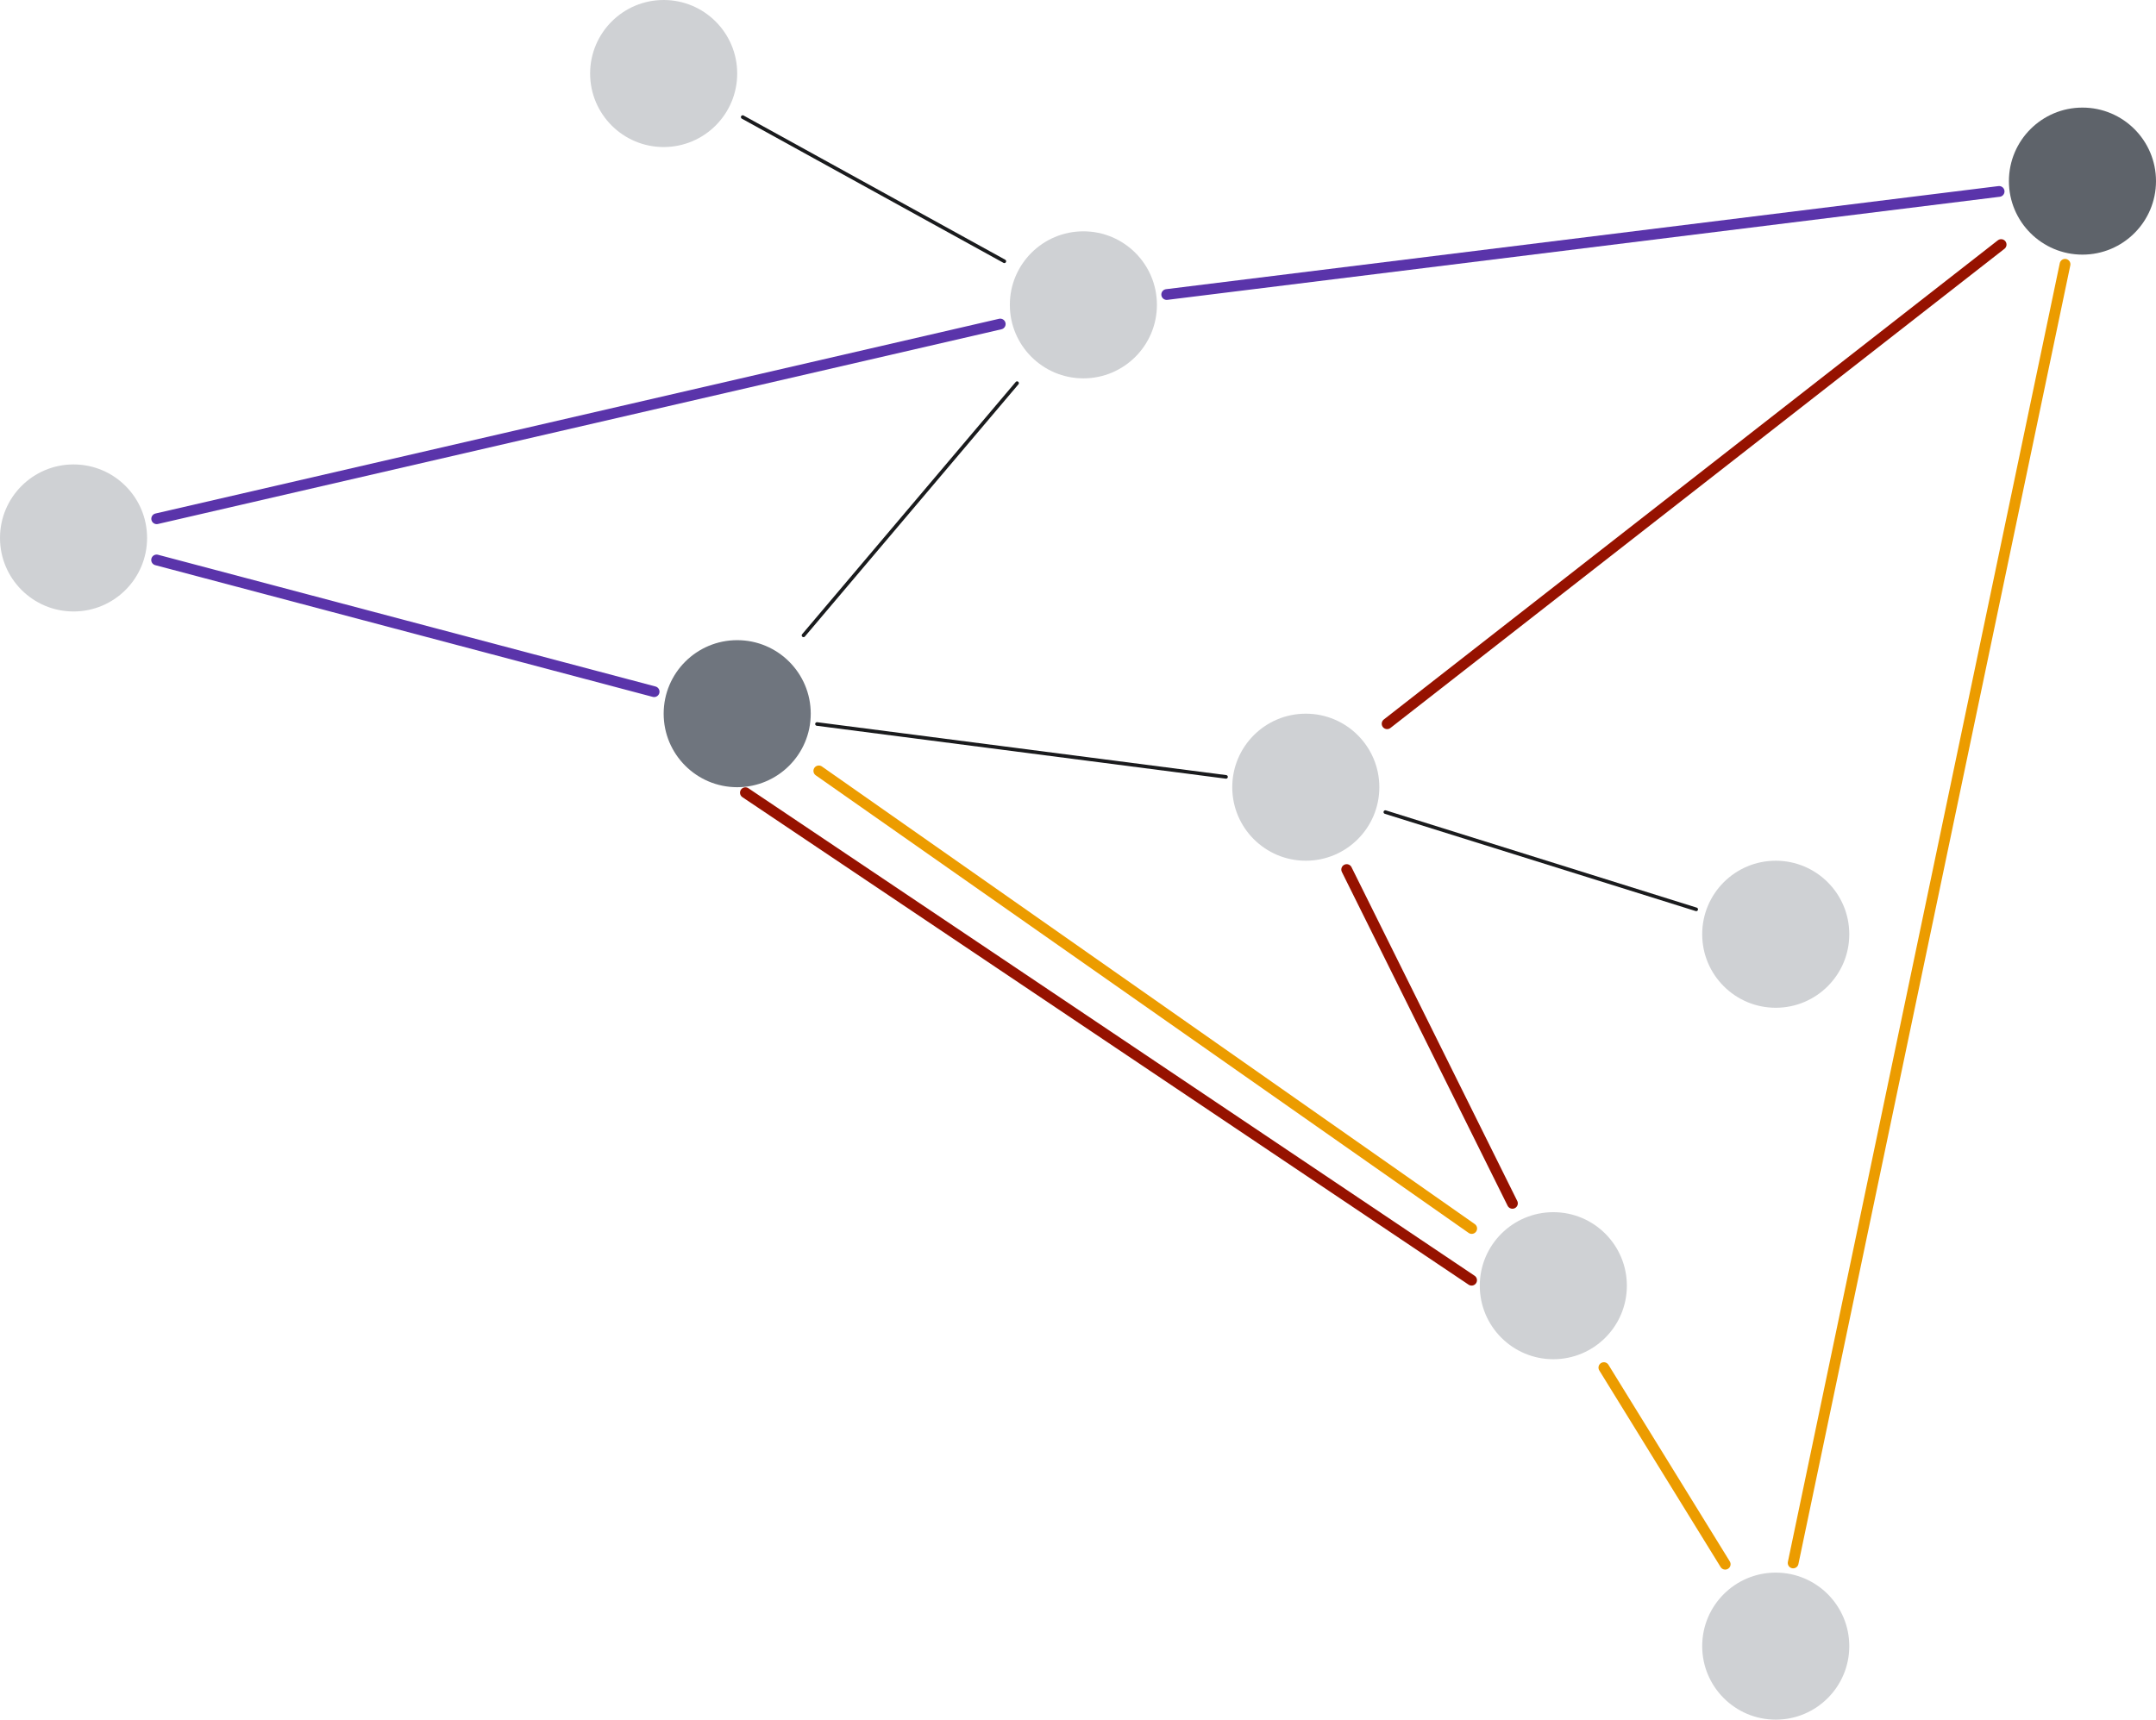
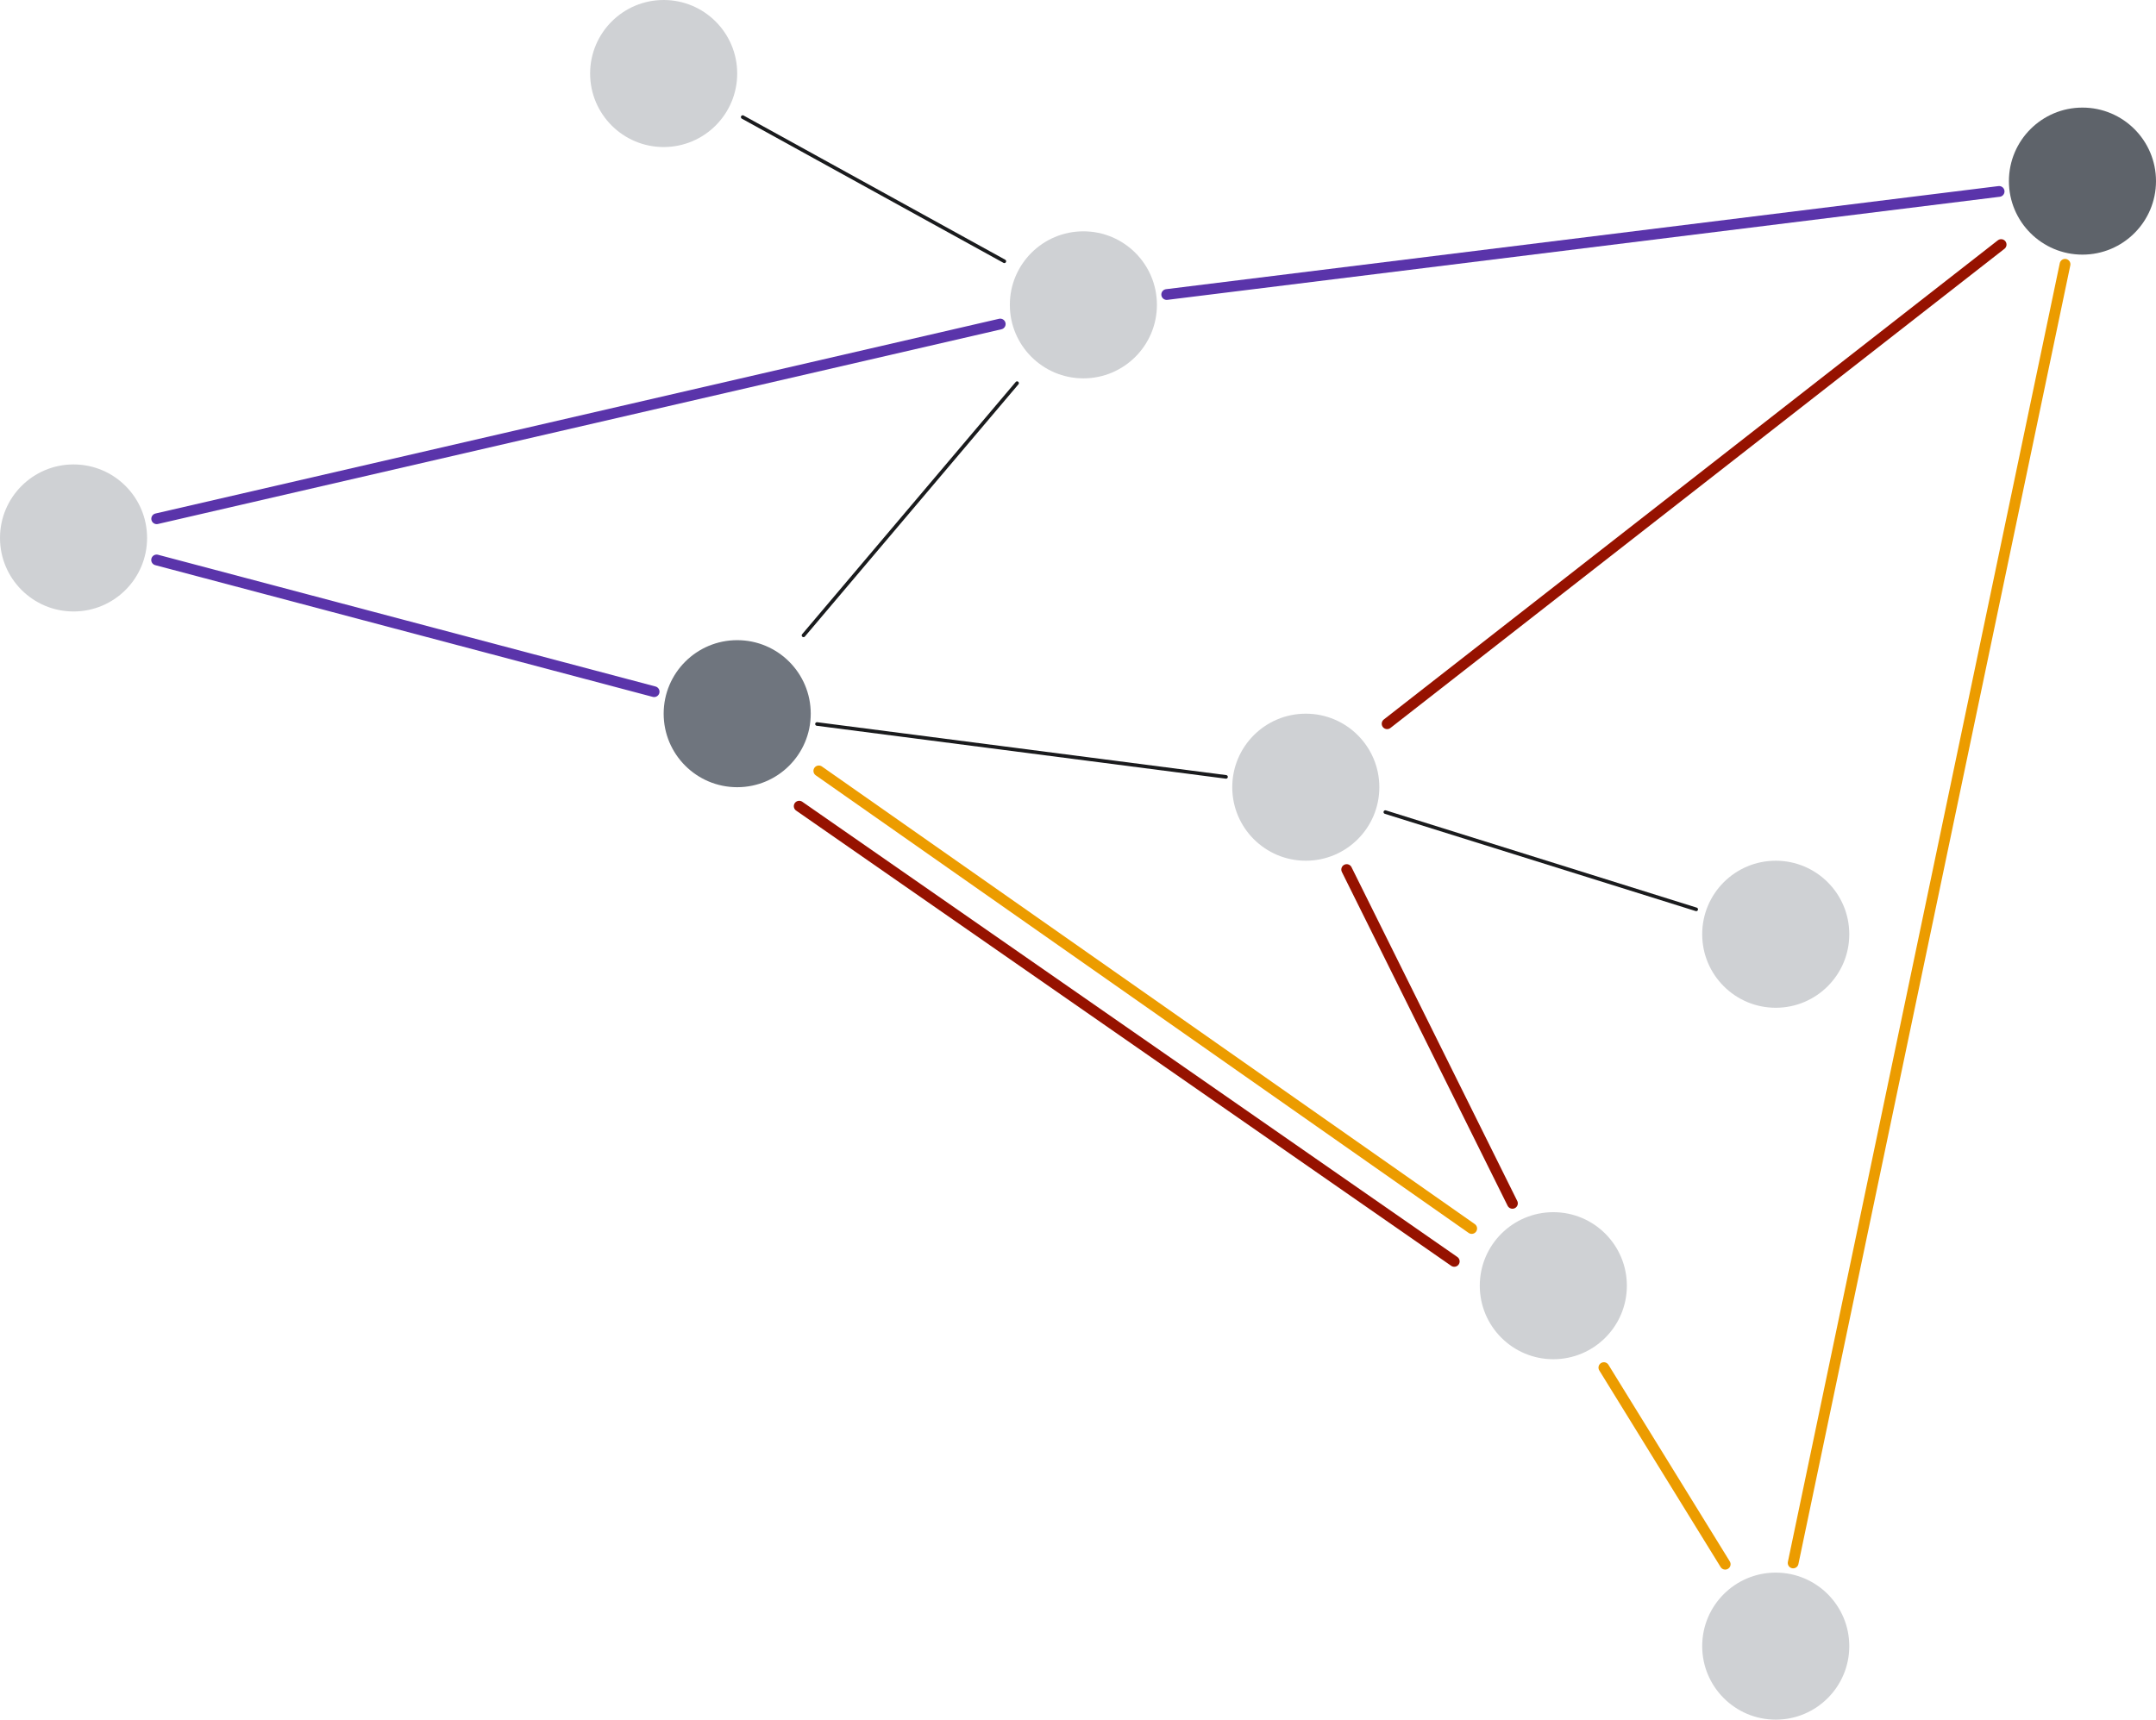
<svg xmlns="http://www.w3.org/2000/svg" width="1202" height="959" viewBox="0 0 1202 959" fill="none">
-   <path d="M1120 101C1120 78.356 1138.36 60 1161 60V60C1183.64 60 1202 78.356 1202 101V101C1202 123.644 1183.64 142 1161 142V142C1138.36 142 1120 123.644 1120 101V101Z" fill="#5E636A" />
-   <path d="M949 918C949 895.356 967.356 877 990 877V877C1012.64 877 1031 895.356 1031 918V918C1031 940.644 1012.64 959 990 959V959C967.356 959 949 940.644 949 918V918Z" fill="#CFD1D4" />
-   <path d="M563 170C563 147.356 581.356 129 604 129V129C626.644 129 645 147.356 645 170V170C645 192.644 626.644 211 604 211V211C581.356 211 563 192.644 563 170V170Z" fill="#CFD1D4" />
-   <path d="M329 41C329 18.356 347.356 0 370 0V0C392.644 0 411 18.356 411 41V41C411 63.644 392.644 82 370 82V82C347.356 82 329 63.644 329 41V41Z" fill="#CFD1D4" />
-   <path d="M949 521C949 498.356 967.356 480 990 480V480C1012.64 480 1031 498.356 1031 521V521C1031 543.644 1012.64 562 990 562V562C967.356 562 949 543.644 949 521V521Z" fill="#CFD1D4" />
-   <path d="M825 717C825 694.356 843.356 676 866 676V676C888.644 676 907 694.356 907 717V717C907 739.644 888.644 758 866 758V758C843.356 758 825 739.644 825 717V717Z" fill="#CFD1D4" />
-   <path d="M0 300C0 277.356 18.356 259 41 259V259C63.644 259 82 277.356 82 300V300C82 322.644 63.644 341 41 341V341C18.356 341 0 322.644 0 300V300Z" fill="#CFD1D4" />
+   <path d="M1120 101C1120 78.356 1138.36 60 1161 60C1183.64 60 1202 78.356 1202 101C1202 123.644 1183.64 142 1161 142C1138.36 142 1120 123.644 1120 101Z" fill="#5E636A" />
+   <path d="M949 918C949 895.356 967.356 877 990 877C1012.64 877 1031 895.356 1031 918C1031 940.644 1012.64 959 990 959C967.356 959 949 940.644 949 918Z" fill="#CFD1D4" />
+   <path d="M563 170C563 147.356 581.356 129 604 129C626.644 129 645 147.356 645 170C645 192.644 626.644 211 604 211C581.356 211 563 192.644 563 170Z" fill="#CFD1D4" />
+   <path d="M329 41C329 18.356 347.356 0 370 0C392.644 0 411 18.356 411 41C411 63.644 392.644 82 370 82C347.356 82 329 63.644 329 41Z" fill="#CFD1D4" />
+   <path d="M949 521C949 498.356 967.356 480 990 480C1012.64 480 1031 498.356 1031 521C1031 543.644 1012.64 562 990 562C967.356 562 949 543.644 949 521Z" fill="#CFD1D4" />
+   <path d="M825 717C825 694.356 843.356 676 866 676C888.644 676 907 694.356 907 717C907 739.644 888.644 758 866 758C843.356 758 825 739.644 825 717Z" fill="#CFD1D4" />
+   <path d="M0 300C0 277.356 18.356 259 41 259C63.644 259 82 277.356 82 300C82 322.644 63.644 341 41 341C18.356 341 0 322.644 0 300Z" fill="#CFD1D4" />
  <path d="M1114.54 106.755L650.458 164.245" stroke="#5A34AA" stroke-width="6" stroke-linecap="round" stroke-linejoin="bevel" />
-   <path d="M687 439C687 416.356 705.356 398 728 398V398C750.644 398 769 416.356 769 439V439C769 461.644 750.644 480 728 480V480C705.356 480 687 461.644 687 439V439Z" fill="#CFD1D4" />
+   <path d="M687 439C687 416.356 705.356 398 728 398C750.644 398 769 416.356 769 439C769 461.644 750.644 480 728 480C705.356 480 687 461.644 687 439Z" fill="#CFD1D4" />
  <path d="M1115.66 136.389L773.335 403.611" stroke="#961200" stroke-width="6" stroke-linecap="round" stroke-linejoin="bevel" />
  <path d="M945.66 507.122L772.34 452.877" stroke="#1A1B1D" stroke-width="2" stroke-linecap="round" stroke-linejoin="bevel" />
  <path d="M961.819 872.319L894.181 762.681" stroke="#EC9C00" stroke-width="6" stroke-linecap="round" stroke-linejoin="bevel" />
  <path d="M843.202 671.073L750.798 484.926" stroke="#961200" stroke-width="6" stroke-linecap="round" stroke-linejoin="bevel" />
-   <path d="M370 398C370 375.356 388.356 357 411 357V357C433.644 357 452 375.356 452 398V398C452 420.644 433.644 439 411 439V439C388.356 439 370 420.644 370 398V398Z" fill="#6F757E" />
-   <path d="M820.434 713.934L415.566 442.066" stroke="#961200" stroke-width="6" stroke-linecap="round" stroke-linejoin="bevel" />
+   <path d="M370 398C370 375.356 388.356 357 411 357C433.644 357 452 375.356 452 398C452 420.644 433.644 439 411 439C388.356 439 370 420.644 370 398Z" fill="#6F757E" />
+   <path d="M810.772 703.441L445.562 449.575" stroke="#961200" stroke-width="6" stroke-linecap="round" stroke-linejoin="bevel" />
  <path d="M820.497 685.098L456.503 429.902" stroke="#EC9C00" stroke-width="6" stroke-linecap="round" stroke-linejoin="bevel" />
  <path d="M559.935 145.708L414.065 65.292" stroke="#1A1B1D" stroke-width="2" stroke-linecap="round" stroke-linejoin="bevel" />
  <path d="M557.641 180.705L87.359 289.295" stroke="#5A34AA" stroke-width="6" stroke-linecap="round" stroke-linejoin="bevel" />
-   <path d="M87.316 312.268L364.683 385.732" stroke="#5A34AA" stroke-width="6" stroke-linecap="round" stroke-linejoin="bevel" />
+   <path d="M87.317 312.268L364.684 385.732" stroke="#5A34AA" stroke-width="6" stroke-linecap="round" stroke-linejoin="bevel" />
  <path d="M567.032 213.671L447.967 354.329" stroke="#1A1B1D" stroke-width="2" stroke-linecap="round" stroke-linejoin="bevel" />
  <path d="M455.471 403.752L683.529 433.248" stroke="#1A1B1D" stroke-width="2" stroke-linecap="round" stroke-linejoin="bevel" />
  <path d="M1151.29 147.383L999.708 871.617" stroke="#EC9C00" stroke-width="6" stroke-linecap="round" stroke-linejoin="bevel" />
</svg>
